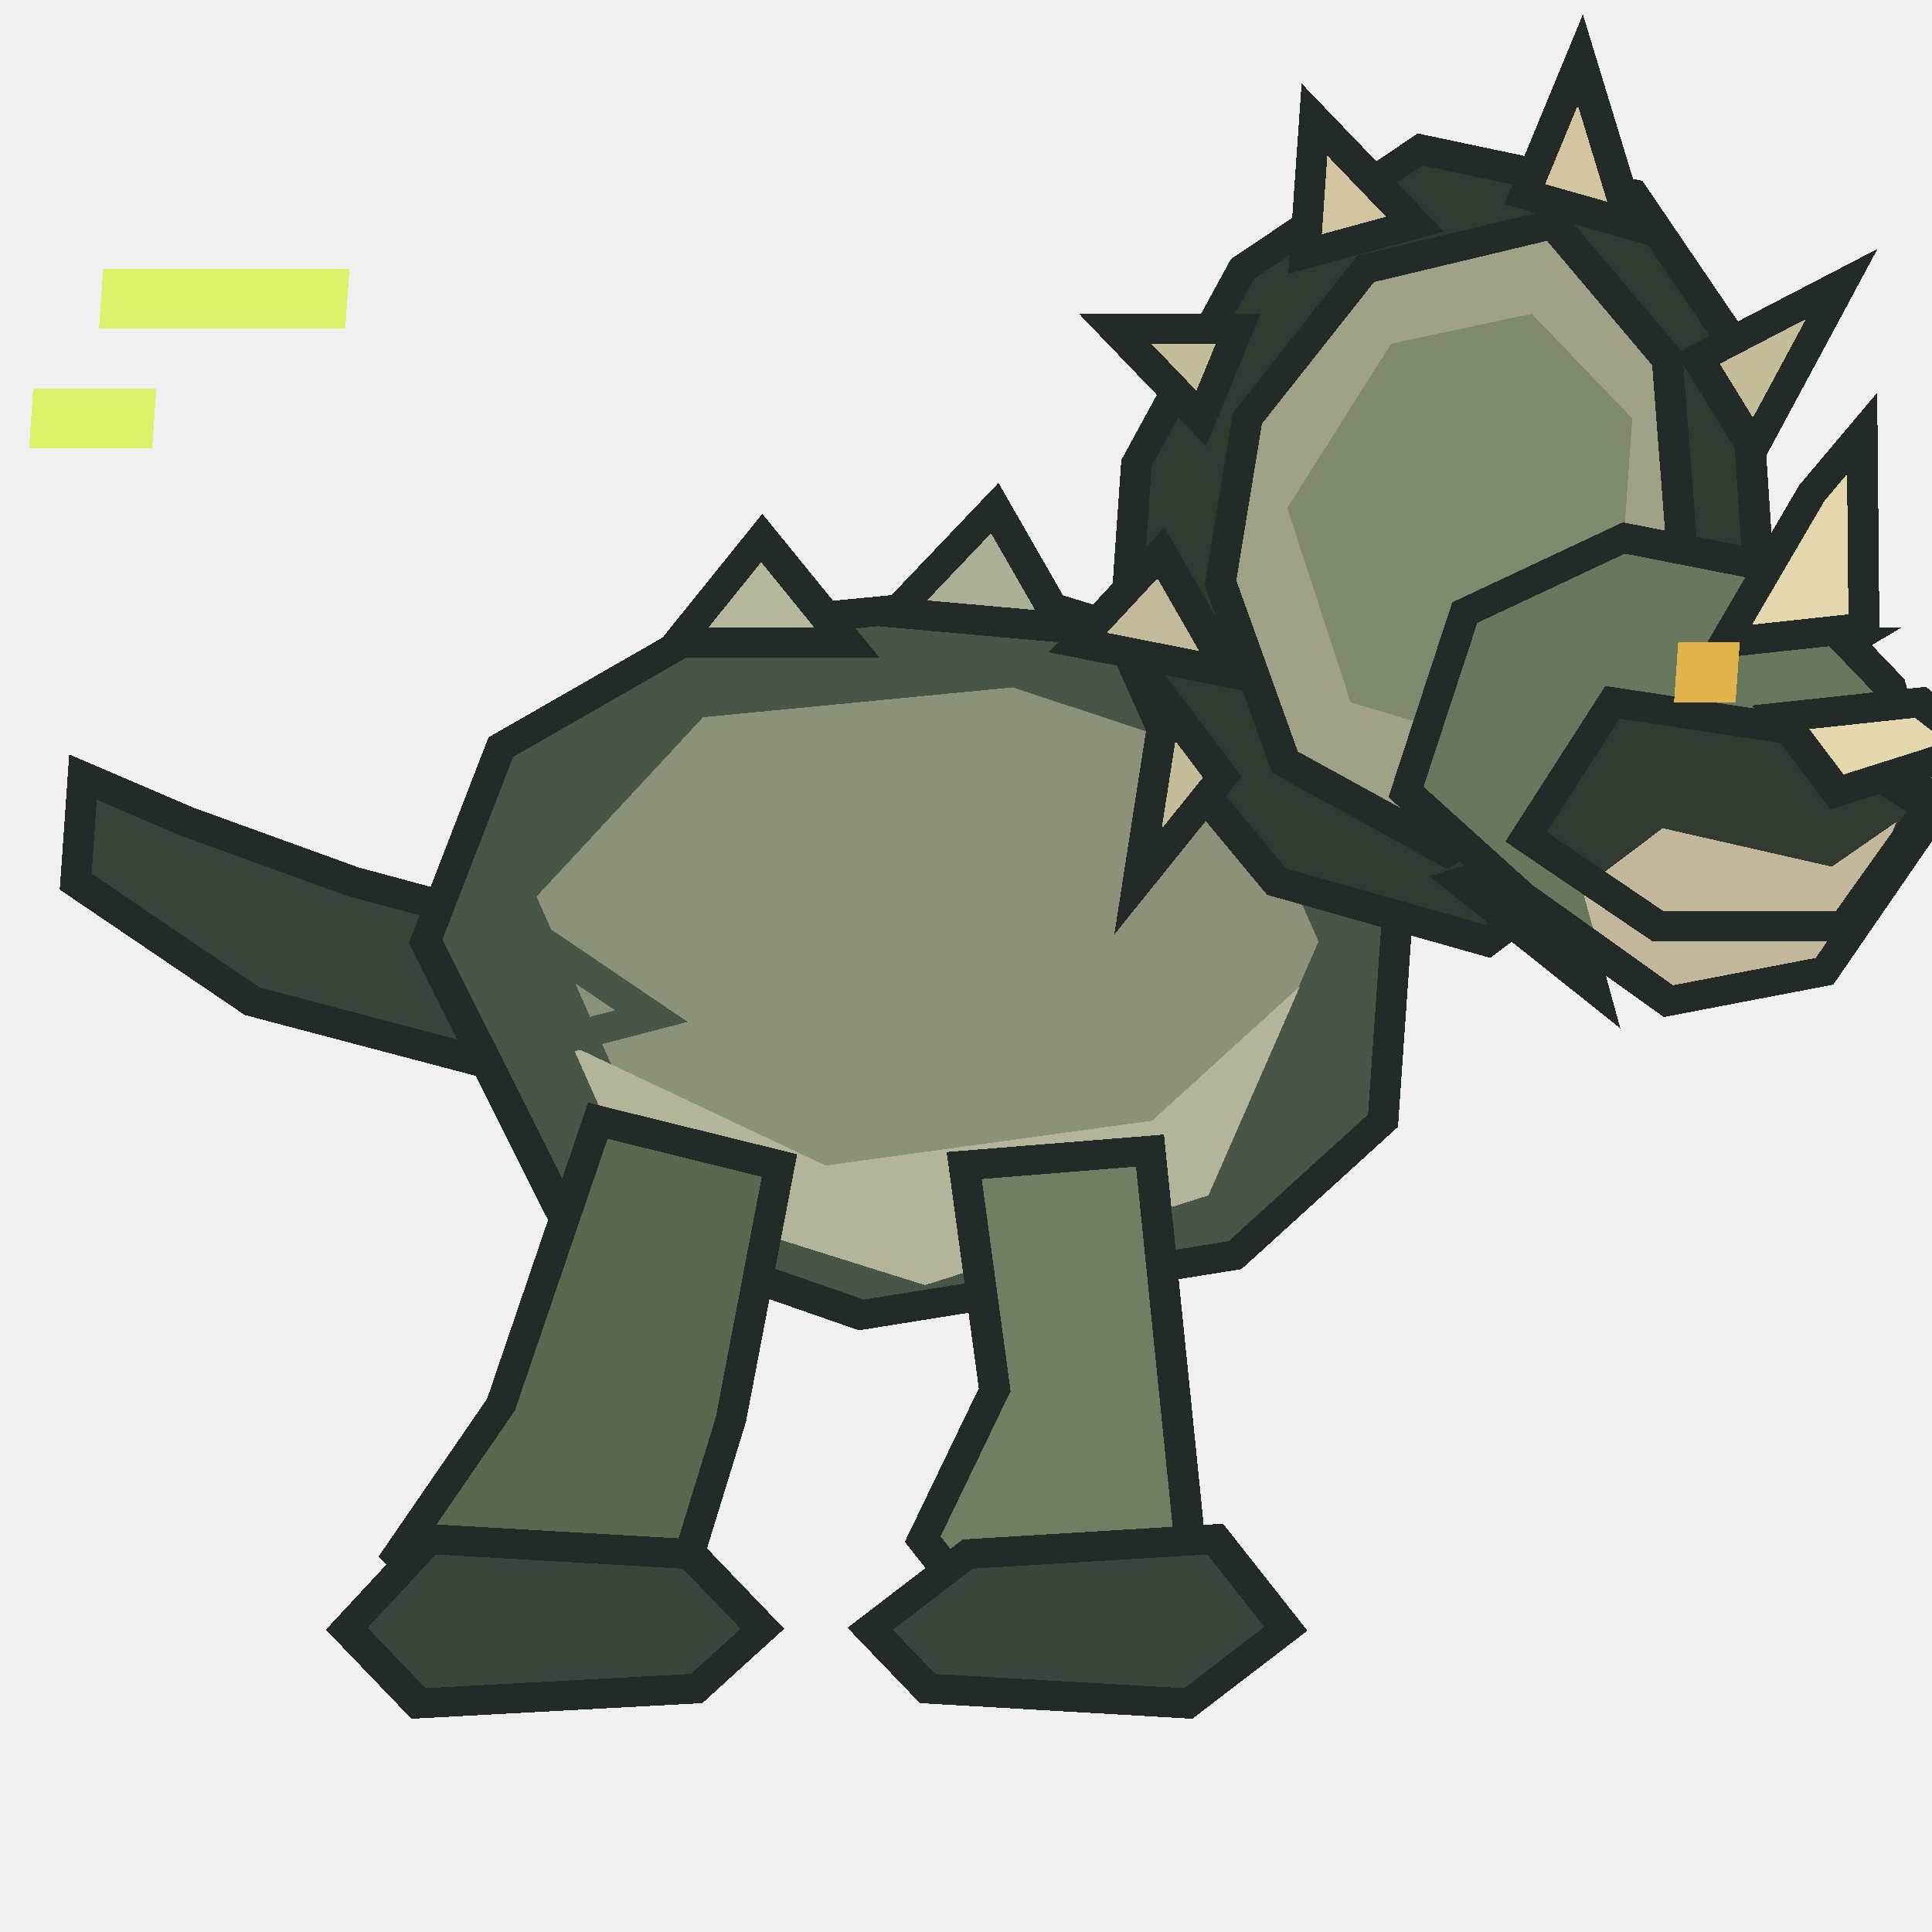
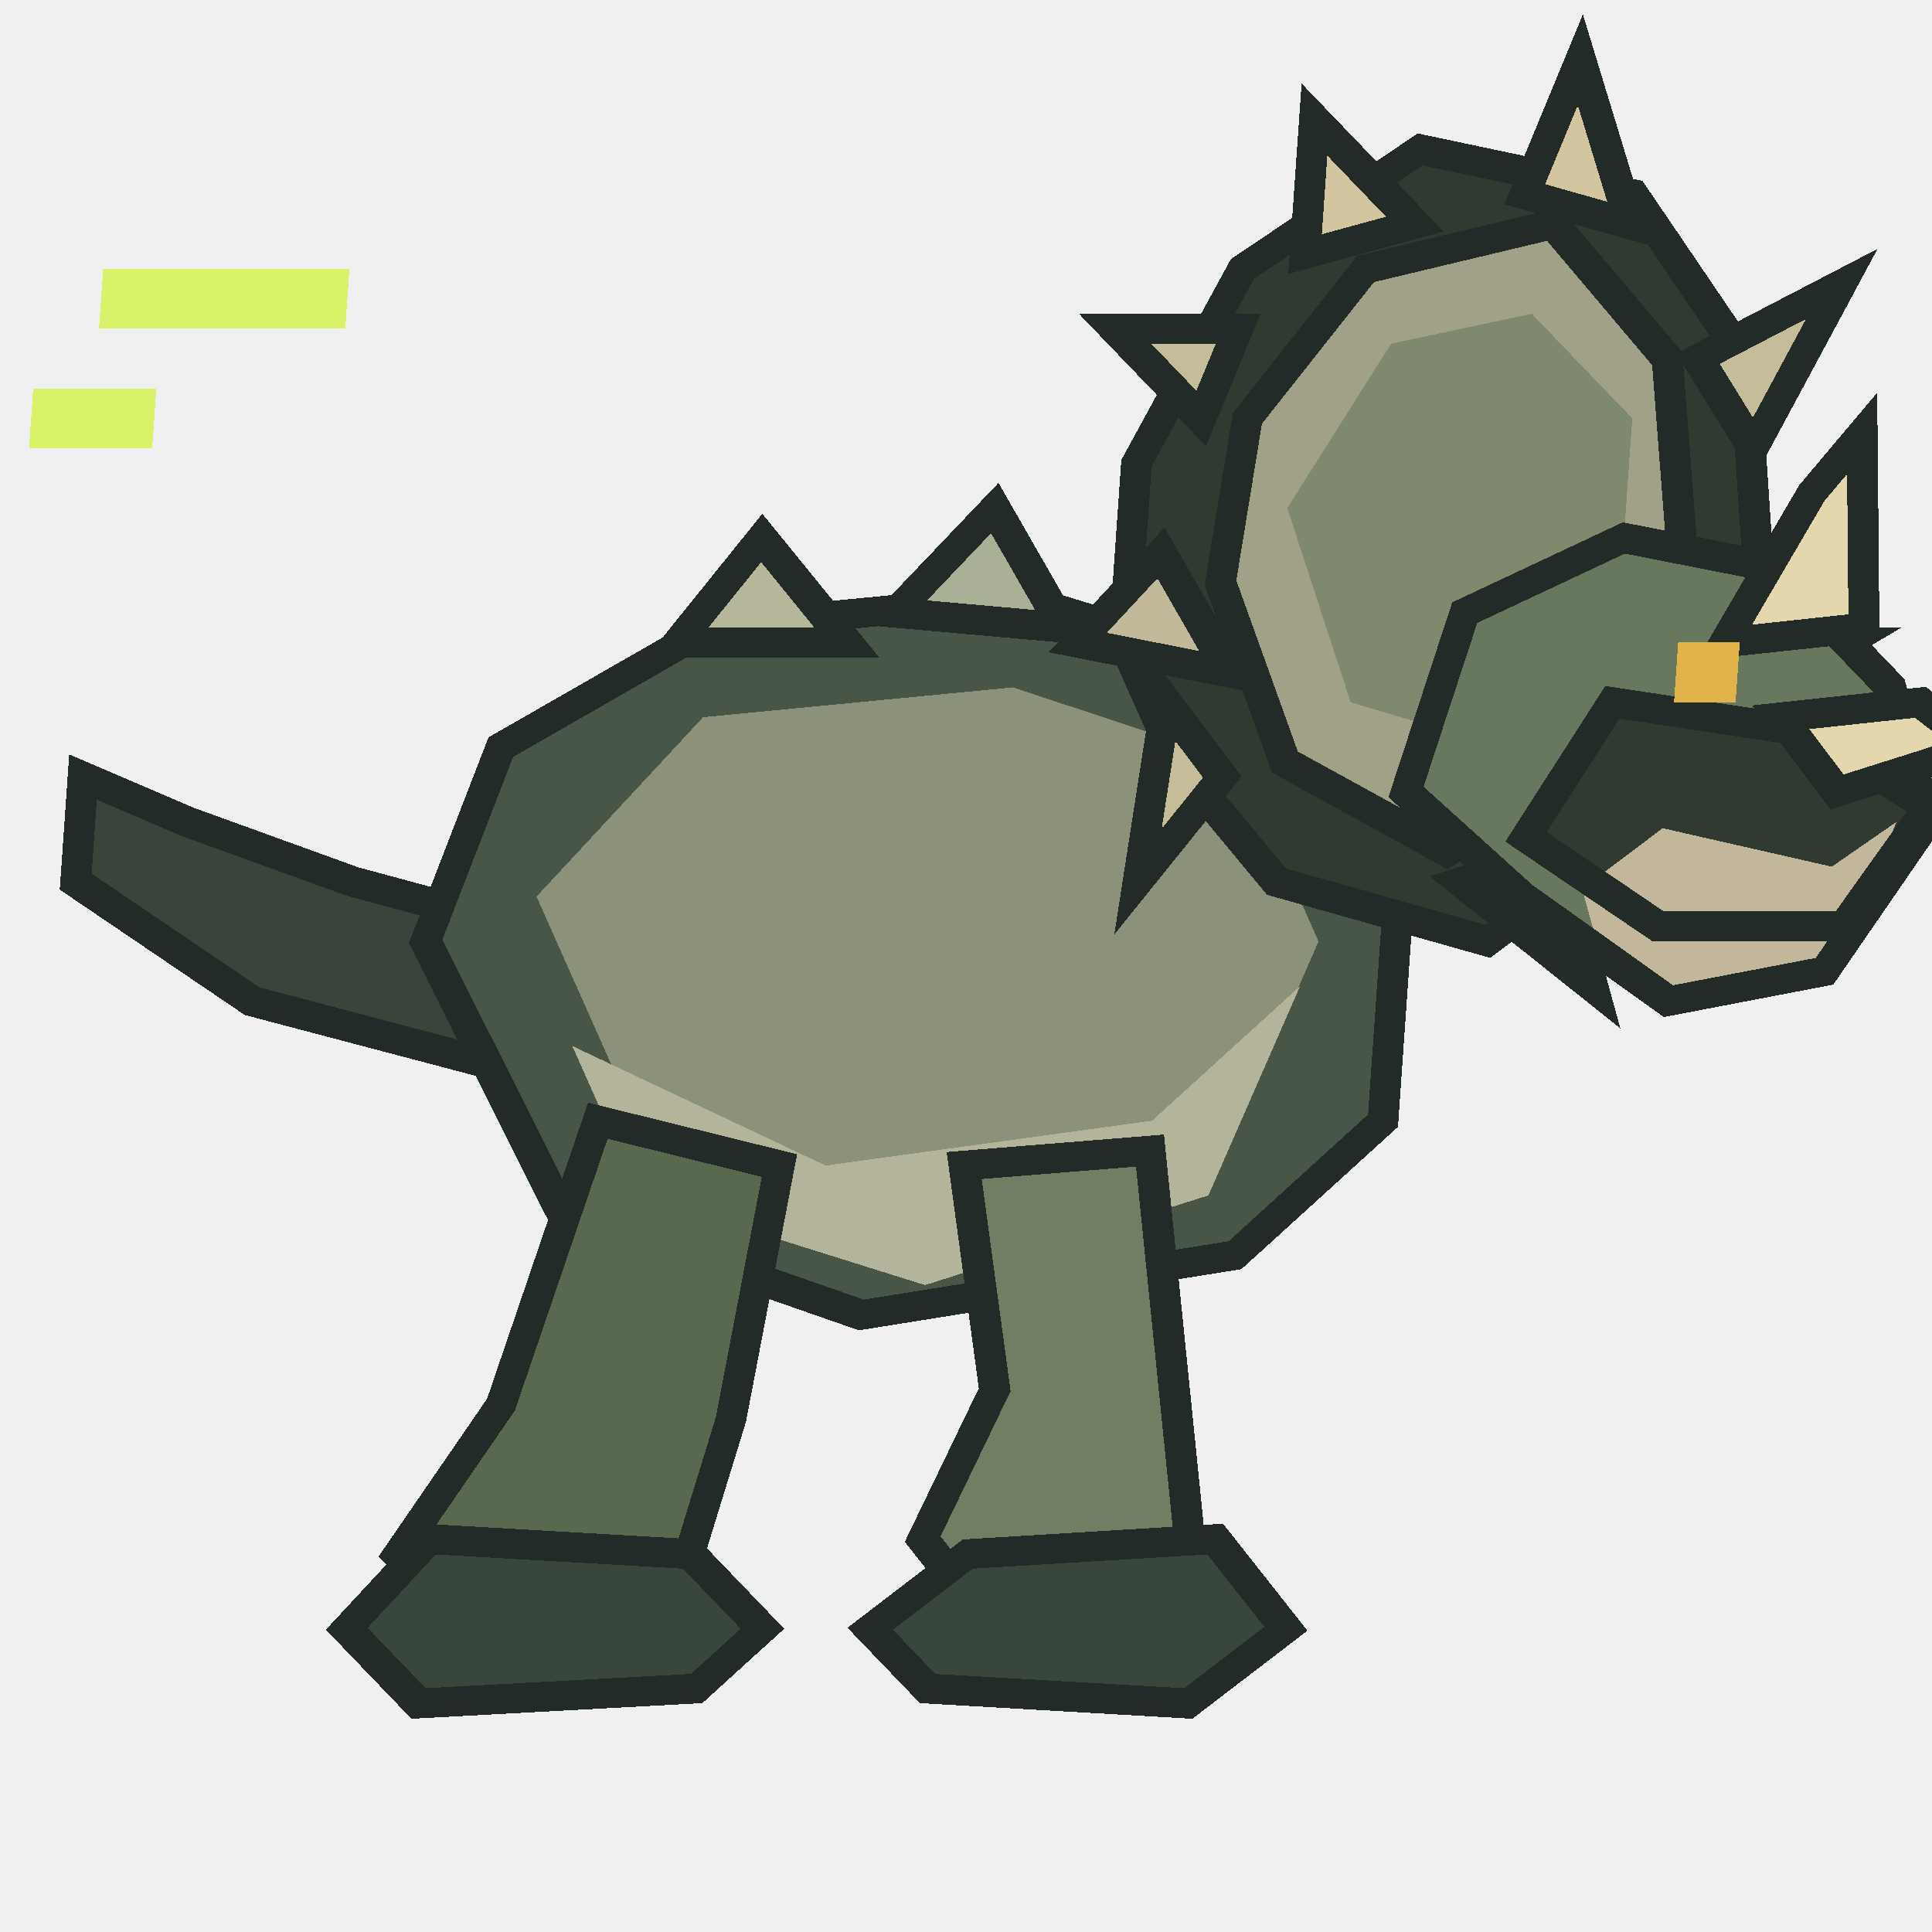
<svg xmlns="http://www.w3.org/2000/svg" data-pose="attack" data-feet-orientation="forward" viewBox="0 0 128 128" shape-rendering="crispEdges" role="img" aria-label="Ferrucutus Cerastes" data-character="Ferrucutus Cerastes" data-species="Ceratopsian" data-origin="King Kong 2005" data-anatomy="quadruped oval spiked frill paired nasal horns short thick tail">
  <g data-pose-transform="attack" transform="translate(4 0) skewX(-4) scale(1.02 .99)">
    <g stroke="#222b27" stroke-width="2" stroke-linejoin="miter">
      <defs>
-         <mask id="dino-outline-mask-2" maskUnits="userSpaceOnUse" x="0" y="0" width="128" height="128" style="mask-type:luminance">
+         <mask id="dino-ink-mask-1" maskUnits="userSpaceOnUse" x="0" y="0" width="128" height="128" style="mask-type:luminance">
          <g fill="#ffffff" stroke="none">
-             <polygon points="34,62 23,59 12,55 5,52 5,59 17,67 32,71 43,68" />
-             <polygon points="28,63 32,50 45,42 65,40 81,45 91,56 91,75 82,84 58,88 38,81" />
-             <polygon points="40,75 52,78 50,95 47,108 34,109 29,104 35,94" />
-             <polygon points="64,78 76,77 79,95 81,107 68,109 63,103 67,93" />
-             <polygon points="31,104 48,103 53,109 48,114 30,113 26,109" transform="translate(79 0) scale(-1 1)" />
-             <polygon points="66,104 82,103 87,109 81,114 64,113 60,109" />
-             <polygon points="72,43 72,31 78,18 89,10 103,13 111,24 113,39 108,54 97,63 83,59 76,51" />
-             <polygon points="78,39 79,28 86,18 98,15 106,24 108,38 103,51 94,57 83,51" />
-             <polygon points="76,28 70,22 78,22" />
-             <polygon points="82,17 82,8 89,15" />
-             <polygon points="96,13 99,4 103,15" />
-             <polygon points="108,24 117,19 112,30" />
-             <polygon points="110,43 119,43 108,50" />
-             <polygon points="101,57 104,66 95,59" />
-             <polygon points="79,52 74,59 75,47" />
-             <polygon points="94,41 104,36 114,38 122,46 125,55 119,65 109,67 99,60 91,53" />
-             <polygon points="104,47 117,49 125,54 120,62 108,62 99,56" />
-             <polygon points="111,43 116,33 119,29 120,42" />
-             <polygon points="115,48 124,47 128,50 119,53" />
-             <polygon points="43,43 48,36 54,43" />
-             <polygon points="57,41 63,34 68,42" />
-             <polygon points="69,43 74,37 79,45" />
+             <polygon points="28,63 32,50 45,42 65,40 81,45 91,56 91,75 82,84 58,88 38,81" fill="#ffffff" stroke="none" />
+           </g>
+           <polygon points="28,63 32,50 45,42 65,40 81,45 91,56 91,75 82,84 58,88 38,81" fill="none" stroke="#000000" stroke-width="2" stroke-linejoin="miter" />
+         </mask>
+         <mask id="dino-ink-mask-2" maskUnits="userSpaceOnUse" x="0" y="0" width="128" height="128" style="mask-type:luminance">
+           <g fill="#ffffff" stroke="none">
+             <polygon points="78,39 79,28 86,18 98,15 106,24 108,38 103,51 94,57 83,51" fill="#ffffff" stroke="none" />
+           </g>
+           <polygon points="78,39 79,28 86,18 98,15 106,24 108,38 103,51 94,57 83,51" fill="none" stroke="#000000" stroke-width="2" stroke-linejoin="miter" />
+         </mask>
+         <mask id="dino-ink-mask-3" maskUnits="userSpaceOnUse" x="0" y="0" width="128" height="128" style="mask-type:luminance">
+           <g fill="#ffffff" stroke="none">
+             <polygon points="34,62 23,59 12,55 5,52 5,59 17,67 32,71 43,68" fill="#ffffff" stroke="none" />
+             <polygon points="28,63 32,50 45,42 65,40 81,45 91,56 91,75 82,84 58,88 38,81" fill="#ffffff" stroke="none" />
+             <polygon points="40,75 52,78 50,95 47,108 34,109 29,104 35,94" fill="#ffffff" stroke="none" />
+             <polygon points="64,78 76,77 79,95 81,107 68,109 63,103 67,93" fill="#ffffff" stroke="none" />
+             <polygon points="66,104 82,103 87,109 81,114 64,113 60,109" fill="#ffffff" stroke="none" />
+             <polygon points="72,43 72,31 78,18 89,10 103,13 111,24 113,39 108,54 97,63 83,59 76,51" fill="#ffffff" stroke="none" />
+             <polygon points="78,39 79,28 86,18 98,15 106,24 108,38 103,51 94,57 83,51" fill="#ffffff" stroke="none" />
+             <polygon points="76,28 70,22 78,22" fill="#ffffff" stroke="none" />
+             <polygon points="82,17 82,8 89,15" fill="#ffffff" stroke="none" />
+             <polygon points="96,13 99,4 103,15" fill="#ffffff" stroke="none" />
+             <polygon points="108,24 117,19 112,30" fill="#ffffff" stroke="none" />
+             <polygon points="110,43 119,43 108,50" fill="#ffffff" stroke="none" />
+             <polygon points="101,57 104,66 95,59" fill="#ffffff" stroke="none" />
+             <polygon points="79,52 74,59 75,47" fill="#ffffff" stroke="none" />
+             <polygon points="94,41 104,36 114,38 122,46 125,55 119,65 109,67 99,60 91,53" fill="#ffffff" stroke="none" />
+             <polygon points="104,47 117,49 125,54 120,62 108,62 99,56" fill="#ffffff" stroke="none" />
+             <polygon points="111,43 116,33 119,29 120,42" fill="#ffffff" stroke="none" />
+             <polygon points="115,48 124,47 128,50 119,53" fill="#ffffff" stroke="none" />
+             <polygon points="43,43 48,36 54,43" fill="#ffffff" stroke="none" />
+             <polygon points="57,41 63,34 68,42" fill="#ffffff" stroke="none" />
+             <polygon points="69,43 74,37 79,45" fill="#ffffff" stroke="none" />
          </g>
          <polygon points="34,62 23,59 12,55 5,52 5,59 17,67 32,71 43,68" fill="none" stroke="#000000" stroke-width="2" stroke-linejoin="miter" />
          <polygon points="28,63 32,50 45,42 65,40 81,45 91,56 91,75 82,84 58,88 38,81" fill="none" stroke="#000000" stroke-width="2" stroke-linejoin="miter" />
          <polygon points="40,75 52,78 50,95 47,108 34,109 29,104 35,94" fill="none" stroke="#000000" stroke-width="2" stroke-linejoin="miter" />
          <polygon points="64,78 76,77 79,95 81,107 68,109 63,103 67,93" fill="none" stroke="#000000" stroke-width="2" stroke-linejoin="miter" />
-           <polygon points="31,104 48,103 53,109 48,114 30,113 26,109" transform="translate(79 0) scale(-1 1)" fill="none" stroke="#000000" stroke-width="2" stroke-linejoin="miter" />
          <polygon points="66,104 82,103 87,109 81,114 64,113 60,109" fill="none" stroke="#000000" stroke-width="2" stroke-linejoin="miter" />
          <polygon points="72,43 72,31 78,18 89,10 103,13 111,24 113,39 108,54 97,63 83,59 76,51" fill="none" stroke="#000000" stroke-width="2" stroke-linejoin="miter" />
          <polygon points="78,39 79,28 86,18 98,15 106,24 108,38 103,51 94,57 83,51" fill="none" stroke="#000000" stroke-width="2" stroke-linejoin="miter" />
          <polygon points="76,28 70,22 78,22" fill="none" stroke="#000000" stroke-width="2" stroke-linejoin="miter" />
          <polygon points="82,17 82,8 89,15" fill="none" stroke="#000000" stroke-width="2" stroke-linejoin="miter" />
          <polygon points="96,13 99,4 103,15" fill="none" stroke="#000000" stroke-width="2" stroke-linejoin="miter" />
          <polygon points="108,24 117,19 112,30" fill="none" stroke="#000000" stroke-width="2" stroke-linejoin="miter" />
          <polygon points="110,43 119,43 108,50" fill="none" stroke="#000000" stroke-width="2" stroke-linejoin="miter" />
          <polygon points="101,57 104,66 95,59" fill="none" stroke="#000000" stroke-width="2" stroke-linejoin="miter" />
          <polygon points="79,52 74,59 75,47" fill="none" stroke="#000000" stroke-width="2" stroke-linejoin="miter" />
          <polygon points="94,41 104,36 114,38 122,46 125,55 119,65 109,67 99,60 91,53" fill="none" stroke="#000000" stroke-width="2" stroke-linejoin="miter" />
          <polygon points="104,47 117,49 125,54 120,62 108,62 99,56" fill="none" stroke="#000000" stroke-width="2" stroke-linejoin="miter" />
          <polygon points="111,43 116,33 119,29 120,42" fill="none" stroke="#000000" stroke-width="2" stroke-linejoin="miter" />
          <polygon points="115,48 124,47 128,50 119,53" fill="none" stroke="#000000" stroke-width="2" stroke-linejoin="miter" />
          <polygon points="43,43 48,36 54,43" fill="none" stroke="#000000" stroke-width="2" stroke-linejoin="miter" />
          <polygon points="57,41 63,34 68,42" fill="none" stroke="#000000" stroke-width="2" stroke-linejoin="miter" />
          <polygon points="69,43 74,37 79,45" fill="none" stroke="#000000" stroke-width="2" stroke-linejoin="miter" />
        </mask>
+         <mask id="dino-ink-mask-4" maskUnits="userSpaceOnUse" x="0" y="0" width="128" height="128" style="mask-type:luminance">
+           <g fill="#ffffff" stroke="none">
+             <polygon points="94,41 104,36 114,38 122,46 125,55 119,65 109,67 99,60 91,53" fill="#ffffff" stroke="none" />
+           </g>
+           <polygon points="94,41 104,36 114,38 122,46 125,55 119,65 109,67 99,60 91,53" fill="none" stroke="#000000" stroke-width="2" stroke-linejoin="miter" />
+         </mask>
      </defs>
      <polygon points="34,62 23,59 12,55 5,52 5,59 17,67 32,71 43,68" fill="#39443b" />
      <polygon points="28,63 32,50 45,42 65,40 81,45 91,56 91,75 82,84 58,88 38,81" fill="#485648" />
-       <polygon points="35,60 45,48 65,46 80,51 86,63 81,77 62,82 43,76" fill="#8b9279" stroke="none" mask="url(#dino-outline-mask-2)" />
-       <polygon points="38,70 55,78 76,75 85,66 80,80 62,86 43,80" fill="#b4b49a" stroke="none" mask="url(#dino-outline-mask-2)" />
+       <polygon points="35,60 45,48 65,46 80,51 86,63 81,77 62,82 43,76" fill="#8b9279" stroke="none" mask="url(#dino-ink-mask-1)" />
+       <polygon points="38,70 55,78 76,75 85,66 80,80 62,86 43,80" fill="#b4b49a" stroke="none" mask="url(#dino-ink-mask-1)" />
      <polygon points="40,75 52,78 50,95 47,108 34,109 29,104 35,94" fill="#596950" />
      <polygon points="64,78 76,77 79,95 81,107 68,109 63,103 67,93" fill="#717e64" />
      <polygon points="31,104 48,103 53,109 48,114 30,113 26,109" data-foot-facing="forward" transform="translate(79 0) scale(-1 1)" fill="#39463b" />
      <polygon points="66,104 82,103 87,109 81,114 64,113 60,109" data-foot-facing="forward" fill="#39463b" />
      <polygon points="72,43 72,31 78,18 89,10 103,13 111,24 113,39 108,54 97,63 83,59 76,51" fill="#303a31" />
      <polygon points="78,39 79,28 86,18 98,15 106,24 108,38 103,51 94,57 83,51" fill="#a0a187" />
-       <polygon points="82,34 88,23 97,21 104,28 104,42 97,50 87,47" fill="#7e896d" stroke="none" mask="url(#dino-outline-mask-2)" />
+       <polygon points="82,34 88,23 97,21 104,28 104,42 97,50 87,47" fill="#7e896d" stroke="none" mask="url(#dino-ink-mask-2)" />
      <polygon points="76,28 70,22 78,22" fill="#c5bd9a" />
      <polygon points="82,17 82,8 89,15" fill="#d3c5a0" />
      <polygon points="96,13 99,4 103,15" fill="#d3c5a0" />
      <polygon points="108,24 117,19 112,30" fill="#c5bd9a" />
      <polygon points="110,43 119,43 108,50" fill="#c5bd9a" />
      <polygon points="101,57 104,66 95,59" fill="#c5bd9a" />
      <polygon points="79,52 74,59 75,47" fill="#c5bd9a" />
      <polygon points="94,41 104,36 114,38 122,46 125,55 119,65 109,67 99,60 91,53" fill="#68785f" />
      <polygon points="104,47 117,49 125,54 120,62 108,62 99,56" fill="#313a30" />
-       <polygon points="106,55 119,58 123,55 120,64 109,66 101,61" fill="#c2b79a" stroke="none" mask="url(#dino-outline-mask-2)" />
+       <polygon points="106,55 119,58 123,55 120,64 109,66 101,61" fill="#c2b79a" stroke="none" mask="url(#dino-ink-mask-3)" />
      <polygon points="111,43 116,33 119,29 120,42" fill="#e4d6ad" />
      <polygon points="115,48 124,47 128,50 119,53" fill="#e4d6ad" />
-       <rect x="108" y="43" width="4" height="4" fill="#e0b34b" stroke="none" />
+       <rect x="108" y="43" width="4" height="4" fill="#e0b34b" stroke="none" mask="url(#dino-ink-mask-4)" />
      <polygon points="43,43 48,36 54,43" fill="#b5b69a" />
      <polygon points="57,41 63,34 68,42" fill="#aab095" />
      <polygon points="69,43 74,37 79,45" fill="#c1b99a" />
    </g>
    <g data-motion-accent="attack" shape-rendering="crispEdges">
      <path d="M4 18h16v4H4zM0 26h8v4H0z" fill="#d8f36a" />
    </g>
  </g>
</svg>
